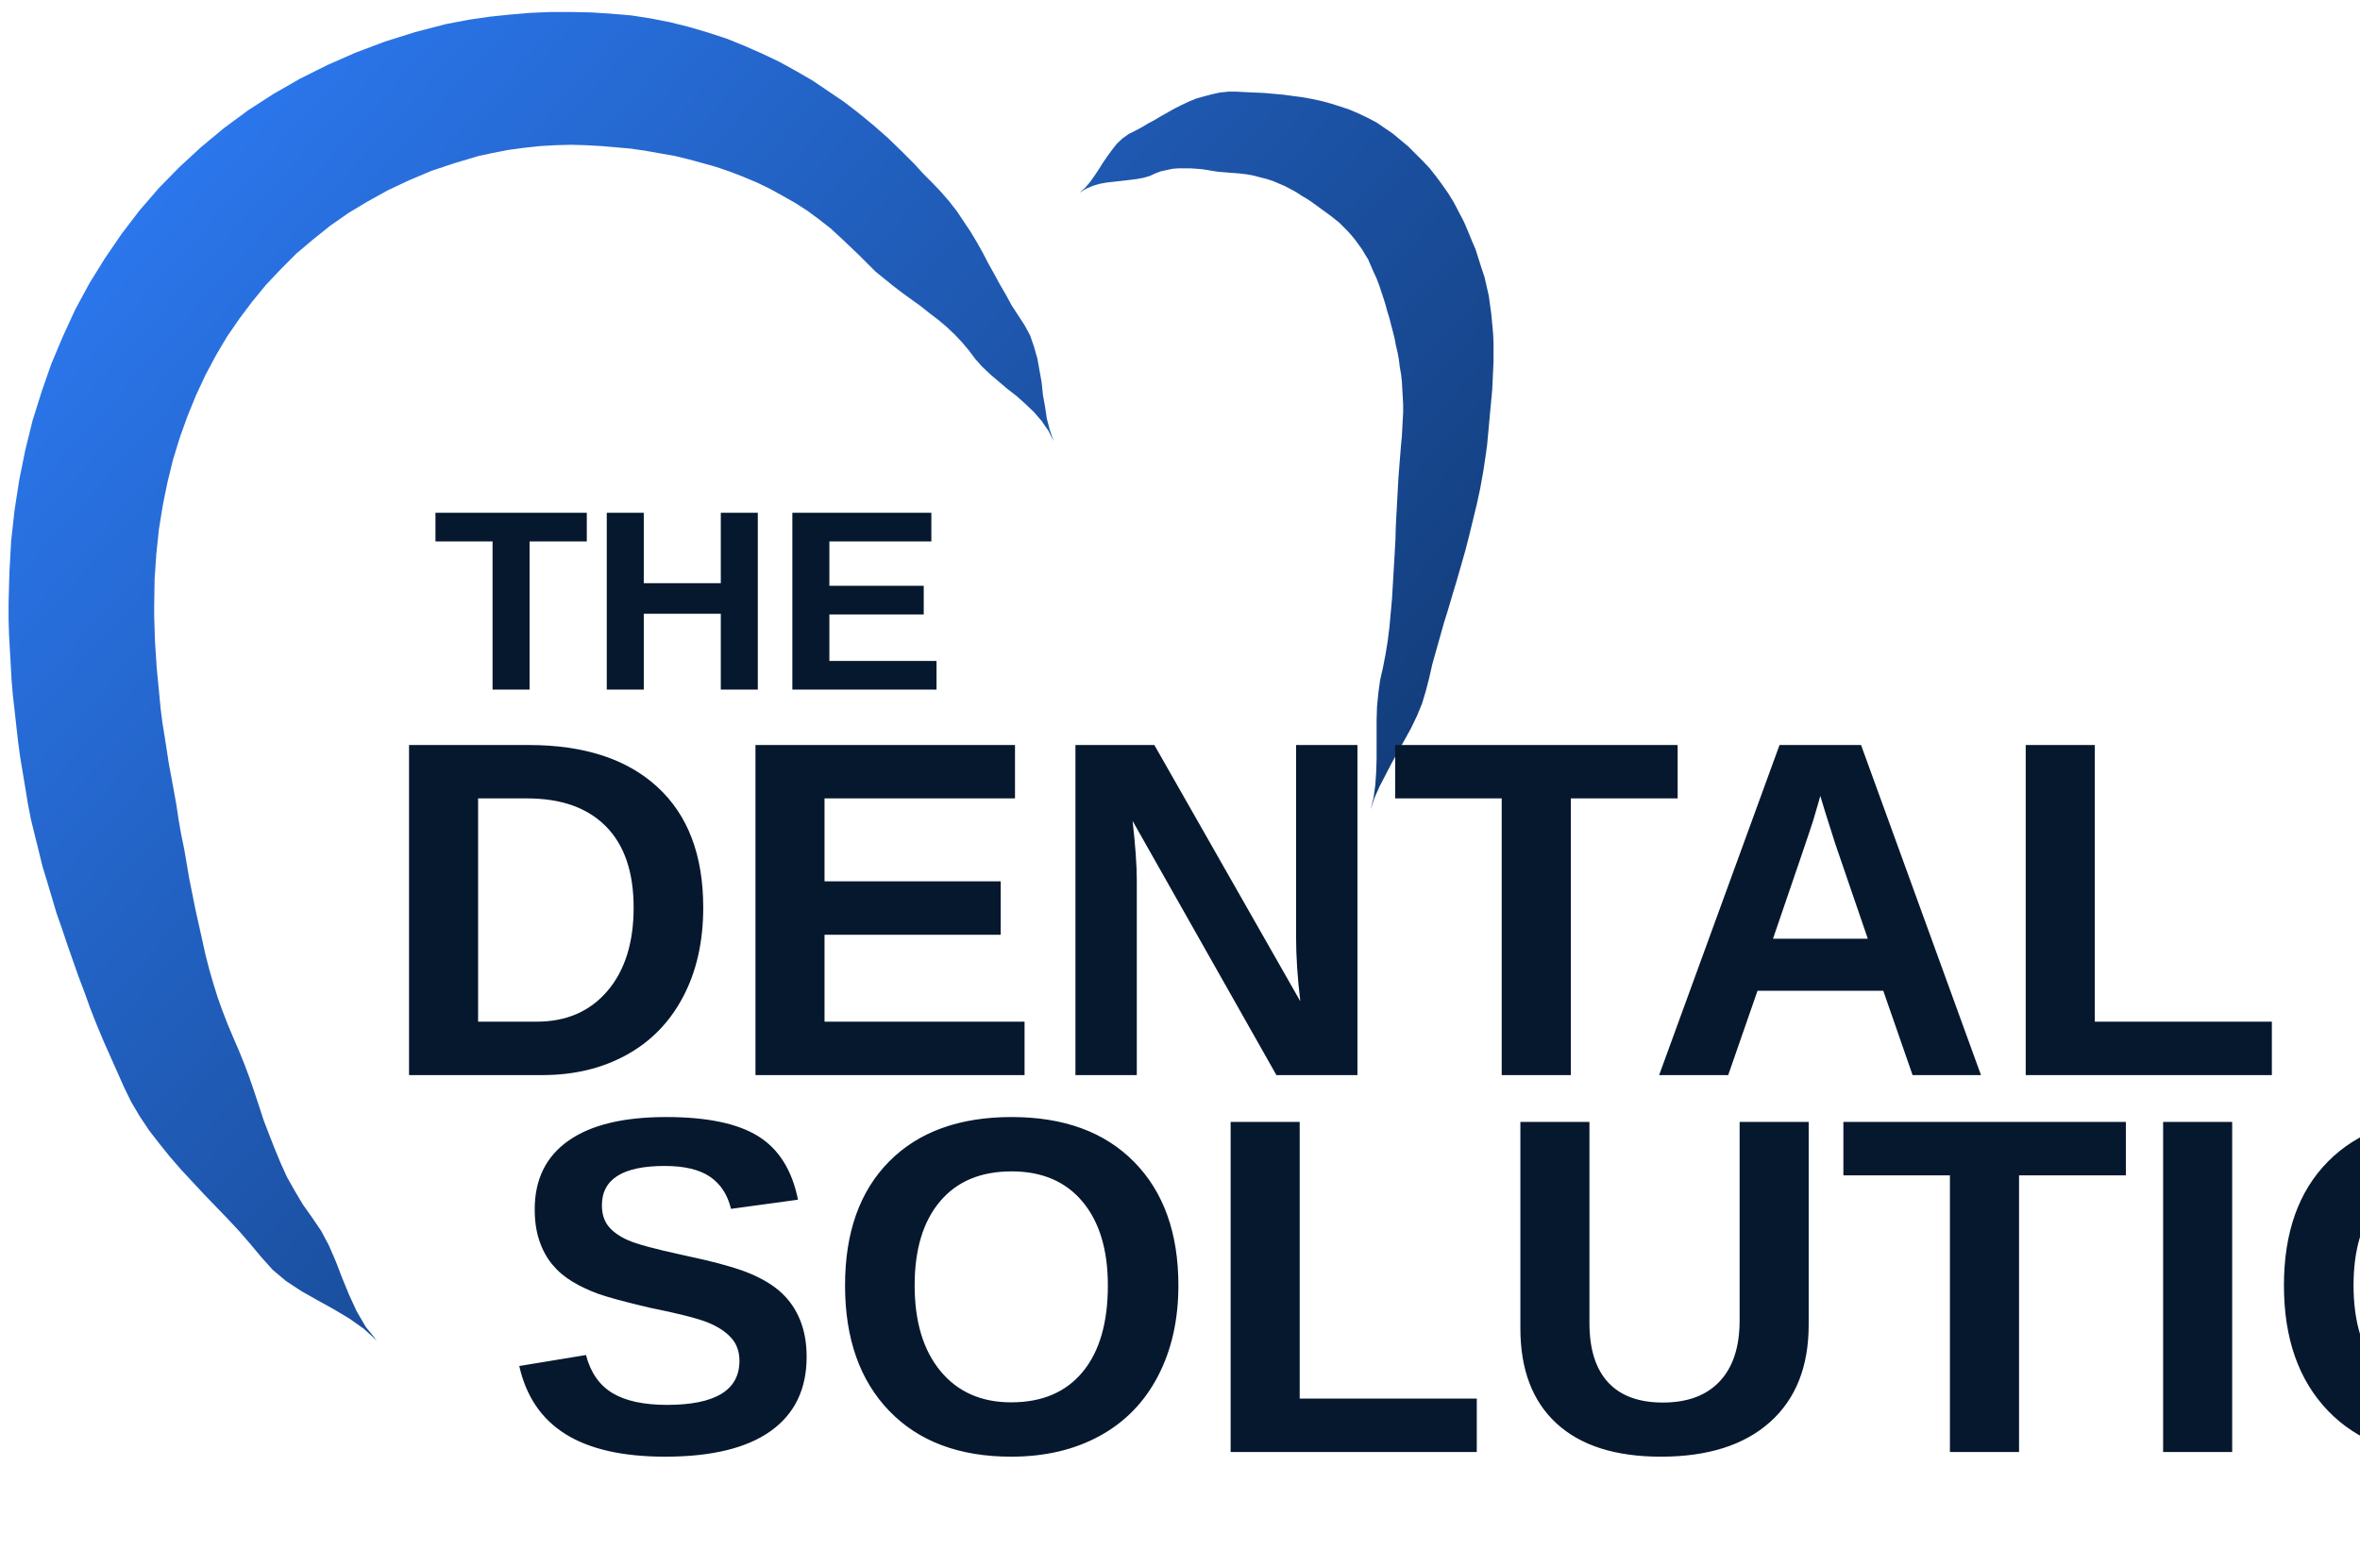
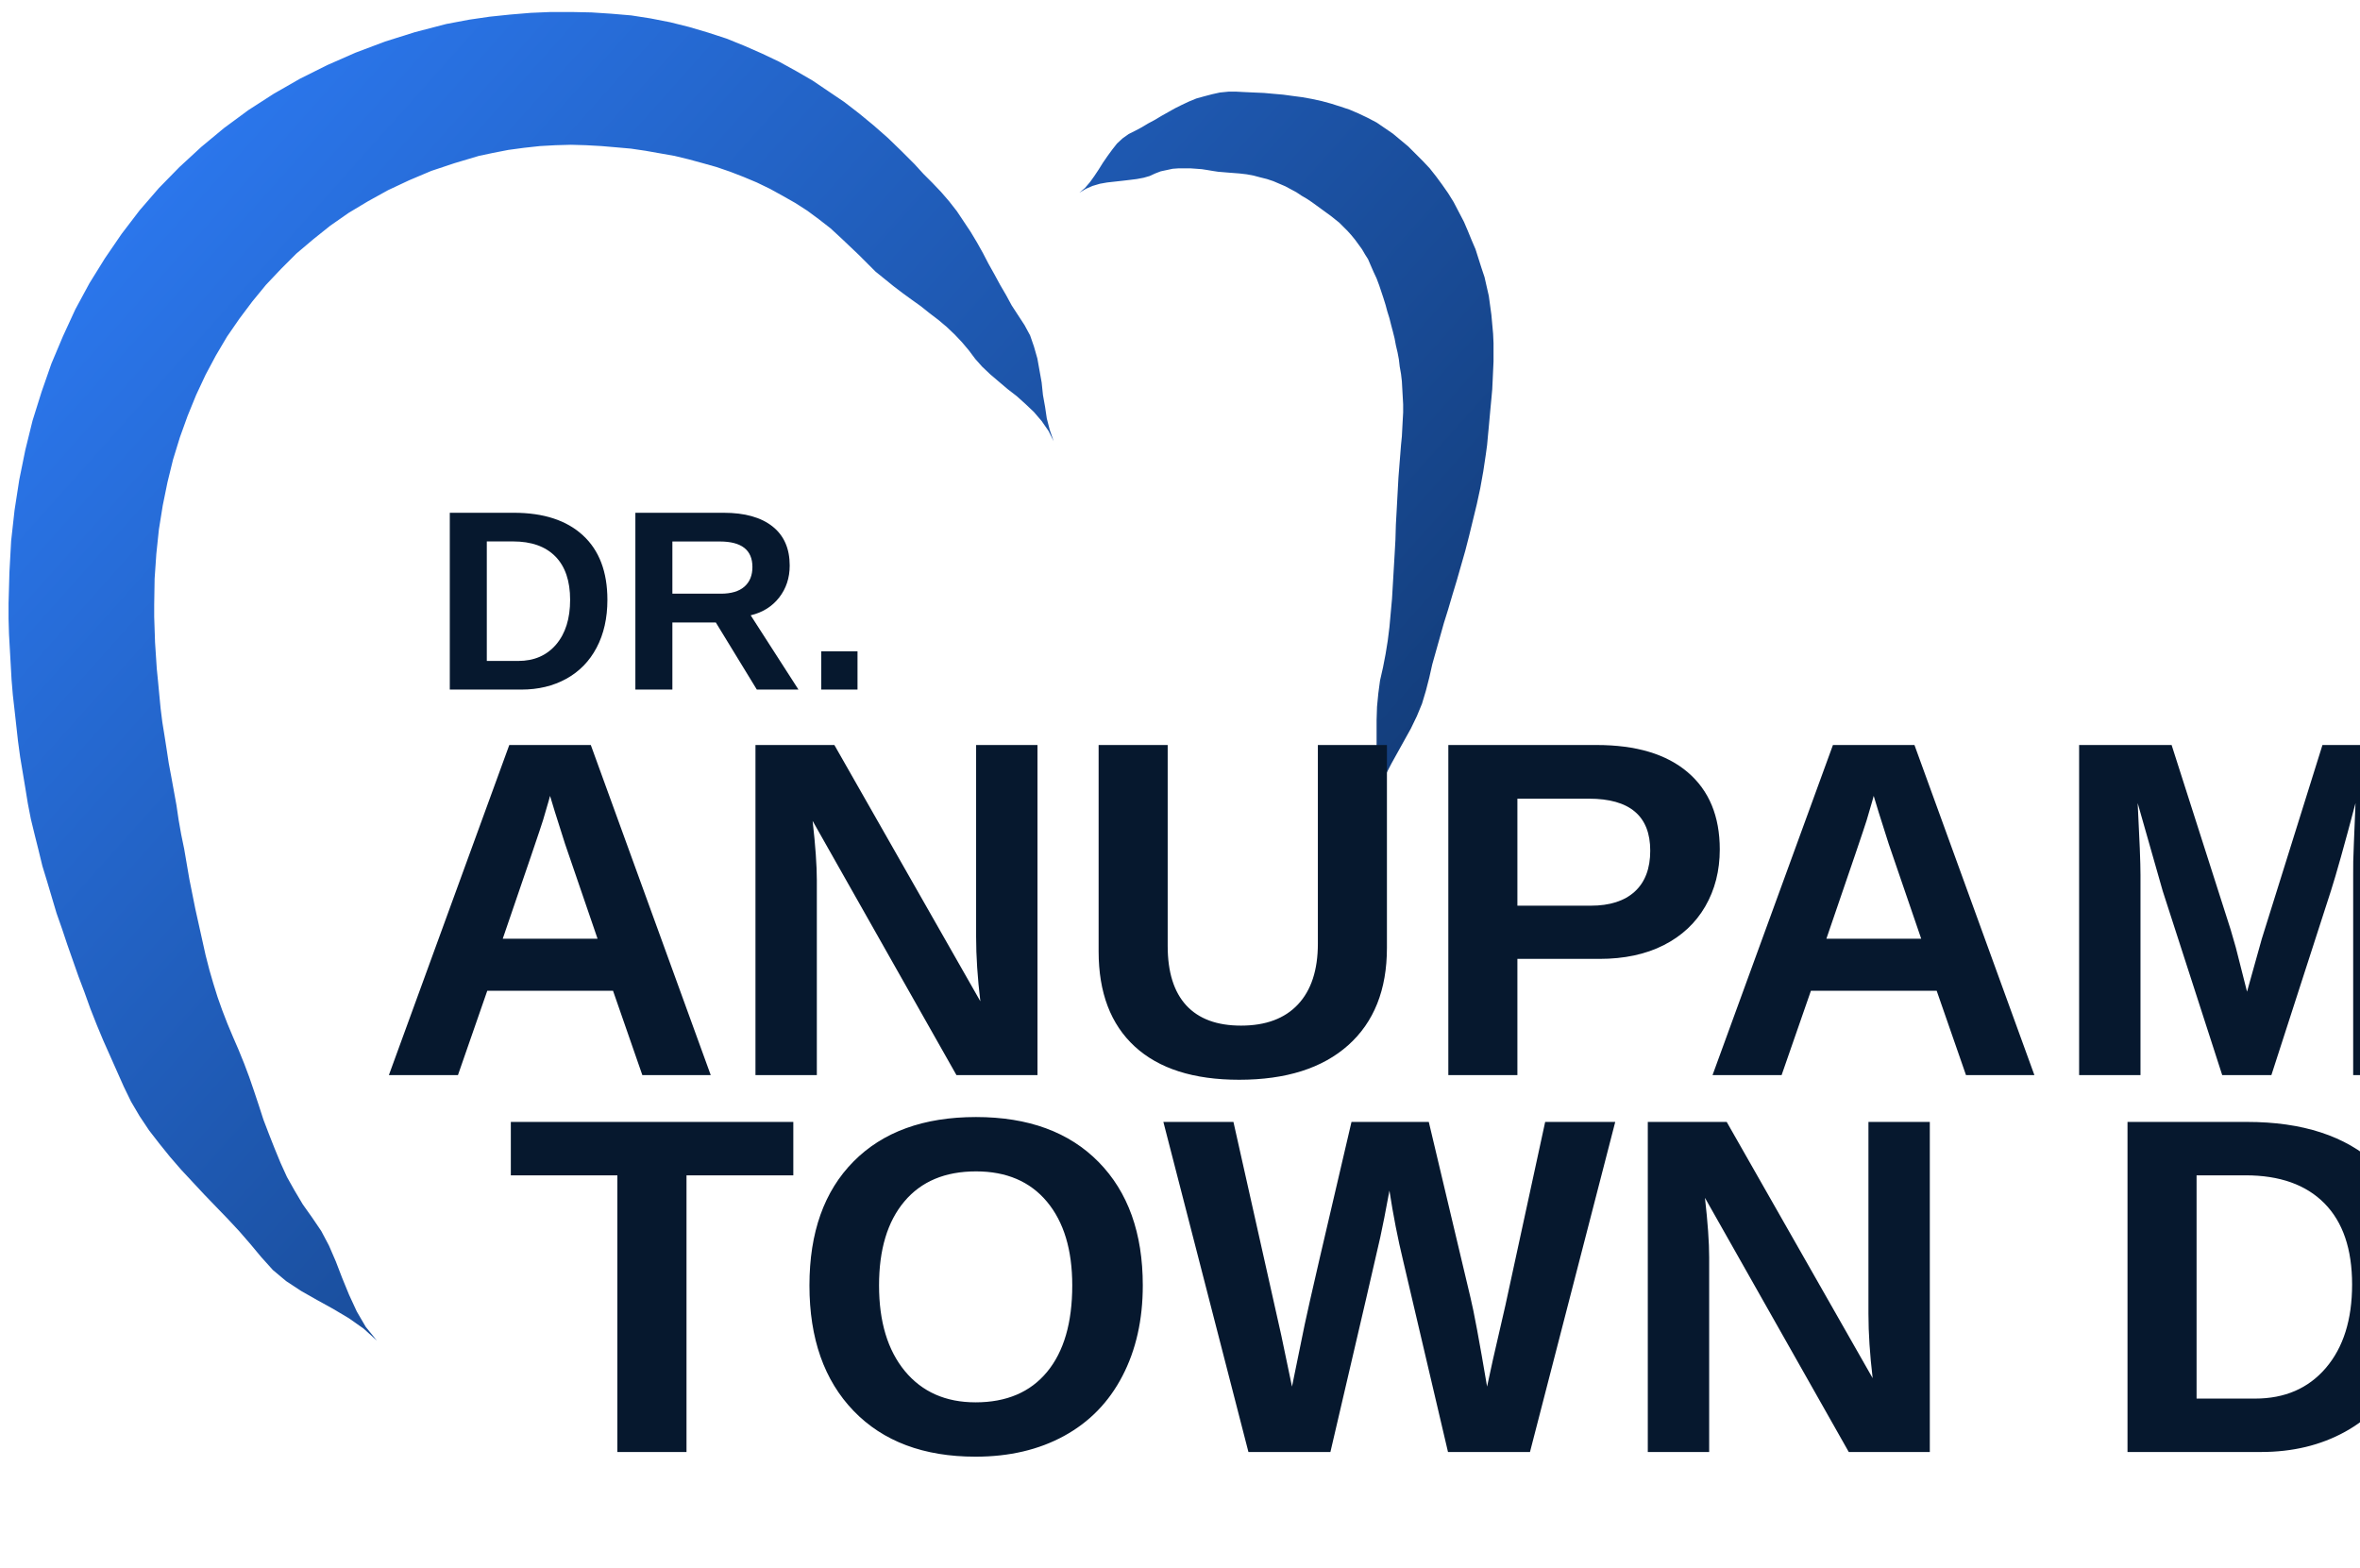
- <svg xmlns="http://www.w3.org/2000/svg" viewBox="7 9 551 366" fill="none" role="img" aria-label="The Dental Solutions">
+ <svg xmlns="http://www.w3.org/2000/svg" viewBox="7 9 551 366" fill="none" role="img" aria-label="Dr. Anupam's Town Dental">
  <defs>
    <linearGradient id="lm-g" x1="9" y1="12" x2="356" y2="322" gradientUnits="userSpaceOnUse">
      <stop offset="0" stop-color="#2f80ff" />
      <stop offset="1" stop-color="#0b2a55" />
    </linearGradient>
  </defs>
  <path d="M95 322 L92.4 318.8 L90.3 315.2 L88.5 311.3 L86.9 307.4 L85.4 303.5 L83.8 299.8 L82 296.4 L79.9 293.3 L77.7 290.2 L75.8 287 L74 283.8 L72.5 280.5 L71.1 277.1 L69.8 273.8 L68.5 270.4 L67.4 267 L66.3 263.7 L65.2 260.5 L64 257.3 L62.7 254.1 L61.4 251.1 L60.1 248 L58.9 244.9 L57.8 241.8 L56.8 238.6 L55.9 235.5 L55 232 L54.2 228.4 L53.4 224.8 L52.6 221.2 L51.9 217.7 L51.2 214.2 L50.6 210.7 L50 207.2 L49.3 203.8 L48.7 200.4 L48.2 197 L47.6 193.7 L47 190.4 L46.4 187.2 L45.9 183.9 L45.4 180.7 L44.9 177.6 L44.5 174.4 L44.2 171.3 L43.9 168.1 L43.6 165.1 L43.4 162 L43.2 159 L43.1 156 L43 153 L43 150.2 L43.1 144.1 L43.5 138.3 L44.1 132.6 L45 127 L46.1 121.6 L47.4 116.3 L49 111.1 L50.8 106.1 L52.8 101.2 L55 96.5 L57.4 92 L60 87.6 L62.9 83.4 L65.9 79.4 L69.1 75.5 L72.6 71.8 L76.2 68.2 L80.1 64.9 L84.1 61.7 L88.4 58.7 L92.9 56 L97.6 53.4 L102.5 51.1 L107.7 48.9 L113.1 47.1 L118.8 45.4 L122.1 44.7 L125.7 44 L129.4 43.5 L133.1 43.1 L136.7 42.9 L140.3 42.8 L143.8 42.9 L147.4 43.1 L150.9 43.4 L154.3 43.7 L157.7 44.2 L161.1 44.8 L164.5 45.4 L167.8 46.2 L171.1 47.1 L174.3 48 L177.5 49.1 L180.6 50.3 L183.7 51.6 L186.8 53.1 L189.7 54.7 L192.7 56.4 L195.5 58.2 L198.2 60.2 L200.9 62.3 L203.5 64.7 L205.5 66.6 L207.5 68.5 L209.5 70.5 L211.4 72.4 L213.5 74.1 L215.6 75.8 L217.7 77.4 L219.9 79 L222 80.5 L224 82.1 L226.1 83.7 L228 85.3 L229.9 87.1 L231.6 88.9 L233.2 90.8 L234.7 92.8 L236.3 94.6 L238.2 96.4 L240.2 98.1 L242.2 99.8 L244.4 101.5 L246.4 103.3 L248.4 105.2 L250.2 107.3 L251.8 109.6 L253 112 L253 112 L252.1 109.4 L251.4 106.7 L251 104 L250.5 101.2 L250.2 98.3 L249.7 95.5 L249.2 92.7 L248.4 89.9 L247.5 87.3 L246.2 84.9 L244.7 82.6 L243.2 80.3 L241.9 77.9 L240.5 75.5 L239.2 73.1 L237.8 70.6 L236.5 68.1 L235.1 65.6 L233.6 63.1 L232 60.7 L230.4 58.3 L228.6 56 L226.7 53.8 L224.7 51.7 L222.6 49.6 L220.5 47.3 L217.5 44.3 L214.3 41.2 L211 38.3 L207.6 35.5 L204.1 32.8 L200.4 30.3 L196.7 27.8 L192.9 25.6 L188.9 23.4 L184.9 21.5 L180.8 19.7 L176.6 18 L172.3 16.6 L167.9 15.3 L163.5 14.2 L158.9 13.3 L154.4 12.6 L149.7 12.2 L145.1 11.9 L140.4 11.8 L135.6 11.8 L130.9 12 L126.1 12.4 L121.3 12.9 L116.5 13.6 L111.2 14.6 L103.9 16.5 L96.9 18.7 L90 21.3 L83.4 24.2 L77 27.4 L70.9 30.9 L65 34.7 L59.3 38.9 L54 43.3 L48.9 48 L44.1 52.9 L39.6 58.1 L35.4 63.6 L31.5 69.3 L27.9 75.1 L24.6 81.2 L21.7 87.5 L19 93.9 L16.7 100.5 L14.6 107.2 L12.9 114.1 L11.5 121 L10.4 128.1 L9.6 135.3 L9.2 142.6 L9 149.8 L9 153.5 L9.1 157 L9.3 160.6 L9.5 164.1 L9.7 167.7 L10 171.3 L10.4 174.8 L10.8 178.4 L11.2 182 L11.7 185.7 L12.3 189.3 L12.9 192.9 L13.5 196.6 L14.2 200.2 L15.1 203.9 L16 207.5 L16.9 211.2 L18 214.8 L19.1 218.5 L20.2 222.2 L21.5 225.9 L22.7 229.5 L24 233.2 L25.3 236.9 L26.7 240.6 L28.1 244.5 L29.6 248.3 L31.1 251.9 L32.7 255.5 L34.3 259.1 L35.9 262.7 L37.6 266.2 L39.6 269.6 L41.8 272.9 L44.2 276 L46.7 279.1 L49.3 282.1 L52 285 L54.7 287.9 L57.4 290.7 L60.2 293.6 L62.9 296.5 L65.5 299.5 L68 302.5 L70.7 305.5 L73.8 308.1 L77.3 310.4 L81 312.5 L84.8 314.6 L88.5 316.8 L91.9 319.2 L95 322 Z M259 54 L260.5 53.1 L262.1 52.4 L263.8 51.9 L265.5 51.6 L267.3 51.4 L269.1 51.2 L270.8 51 L272.4 50.8 L274 50.5 L275.4 50.1 L276.7 49.5 L278 49 L279.4 48.7 L280.8 48.4 L282.2 48.3 L283.6 48.3 L284.9 48.3 L286.3 48.4 L287.6 48.5 L288.9 48.7 L290.1 48.9 L291.4 49.1 L292.6 49.2 L293.8 49.3 L295.1 49.4 L296.4 49.5 L298.1 49.7 L299.7 50 L301.2 50.4 L302.8 50.8 L304.3 51.3 L305.7 51.9 L307.1 52.5 L308.4 53.2 L309.7 53.9 L310.9 54.7 L312.1 55.4 L313.3 56.2 L314.4 57 L315.5 57.8 L316.6 58.6 L317.7 59.4 L318.7 60.2 L319.7 61 L320.7 62 L321.6 62.9 L322.5 63.9 L323.4 65 L324.2 66.1 L325 67.2 L325.7 68.4 L326.4 69.5 L327 70.9 L327.7 72.5 L328.4 74 L329 75.6 L329.5 77.1 L330 78.6 L330.5 80.2 L330.9 81.7 L331.4 83.3 L331.8 84.9 L332.2 86.4 L332.6 88 L332.9 89.6 L333.3 91.3 L333.6 92.9 L333.8 94.6 L334.1 96.3 L334.3 98 L334.4 99.8 L334.5 101.6 L334.6 103.4 L334.6 105.3 L334.5 107.1 L334.4 109 L334.3 110.9 L334.1 112.9 L333.8 116.7 L333.5 120.5 L333.3 124.2 L333.1 127.9 L332.9 131.5 L332.8 135 L332.6 138.6 L332.4 142 L332.2 145.4 L332 148.8 L331.7 152.1 L331.4 155.4 L331 158.6 L330.5 161.7 L329.9 164.8 L329.2 167.9 L328.8 170.9 L328.5 174 L328.4 177.1 L328.4 180.2 L328.4 183.2 L328.4 186.3 L328.3 189.3 L328.1 192.3 L327.7 195.2 L327 198 L327 198 L327.9 195.3 L329.1 192.6 L330.5 189.9 L331.9 187.2 L333.4 184.5 L334.9 181.8 L336.4 179.1 L337.8 176.2 L339 173.3 L339.9 170.3 L340.7 167.2 L341.4 164.1 L342.3 160.9 L343.2 157.7 L344.1 154.5 L345.1 151.3 L346.1 147.9 L347.1 144.6 L348.1 141.1 L349.1 137.6 L350 134.1 L350.9 130.4 L351.8 126.7 L352.6 123 L353.3 119.1 L353.9 115.1 L354.2 112.9 L354.4 110.7 L354.6 108.6 L354.8 106.4 L355 104.2 L355.2 102.1 L355.4 99.9 L355.5 97.8 L355.6 95.6 L355.7 93.4 L355.7 91.2 L355.7 89.1 L355.6 86.9 L355.4 84.7 L355.2 82.5 L354.9 80.3 L354.6 78.1 L354.1 75.9 L353.6 73.7 L352.9 71.6 L352.2 69.4 L351.5 67.2 L350.6 65.1 L349.7 62.9 L348.8 60.8 L347.6 58.5 L346.4 56.2 L345.1 54.1 L343.7 52.1 L342.3 50.2 L340.8 48.3 L339.2 46.6 L337.5 44.9 L335.8 43.2 L334 41.7 L332.2 40.2 L330.3 38.9 L328.4 37.6 L326.3 36.5 L324.2 35.5 L322.1 34.6 L320 33.9 L317.8 33.2 L315.6 32.6 L313.3 32.1 L311.1 31.7 L308.8 31.4 L306.6 31.1 L304.3 30.9 L302.1 30.7 L299.8 30.6 L297.6 30.5 L295.7 30.4 L293.8 30.4 L291.8 30.6 L290 31 L288.1 31.5 L286.3 32 L284.6 32.7 L282.9 33.5 L281.3 34.3 L279.7 35.2 L278.1 36.1 L276.6 37 L275.1 37.8 L273.6 38.7 L272.1 39.5 L270.5 40.3 L269.1 41.3 L267.8 42.5 L266.7 43.9 L265.6 45.4 L264.5 47 L263.5 48.6 L262.5 50.1 L261.5 51.5 L260.3 52.9 L259 54 Z" fill="url(#lm-g)" />
  <g fill="#06182e" font-family="Arial,Helvetica,'Liberation Sans','Helvetica Neue',sans-serif" font-weight="700">
-     <text x="108" y="170" font-size="60" textLength="98" lengthAdjust="spacingAndGlyphs">THE</text>
-     <text x="95" y="260" font-size="112" textLength="428" lengthAdjust="spacingAndGlyphs">DENTAL</text>
-     <text x="125" y="348" font-size="112" textLength="430" lengthAdjust="spacingAndGlyphs">SOLUTIONS</text>
+     <text x="108" y="170" font-size="60" textLength="98" lengthAdjust="spacingAndGlyphs">DR.</text>
+     <text x="95" y="260" font-size="112" textLength="428" lengthAdjust="spacingAndGlyphs">ANUPAM'S</text>
+     <text x="125" y="348" font-size="112" textLength="430" lengthAdjust="spacingAndGlyphs">TOWN DENTAL</text>
  </g>
</svg>
